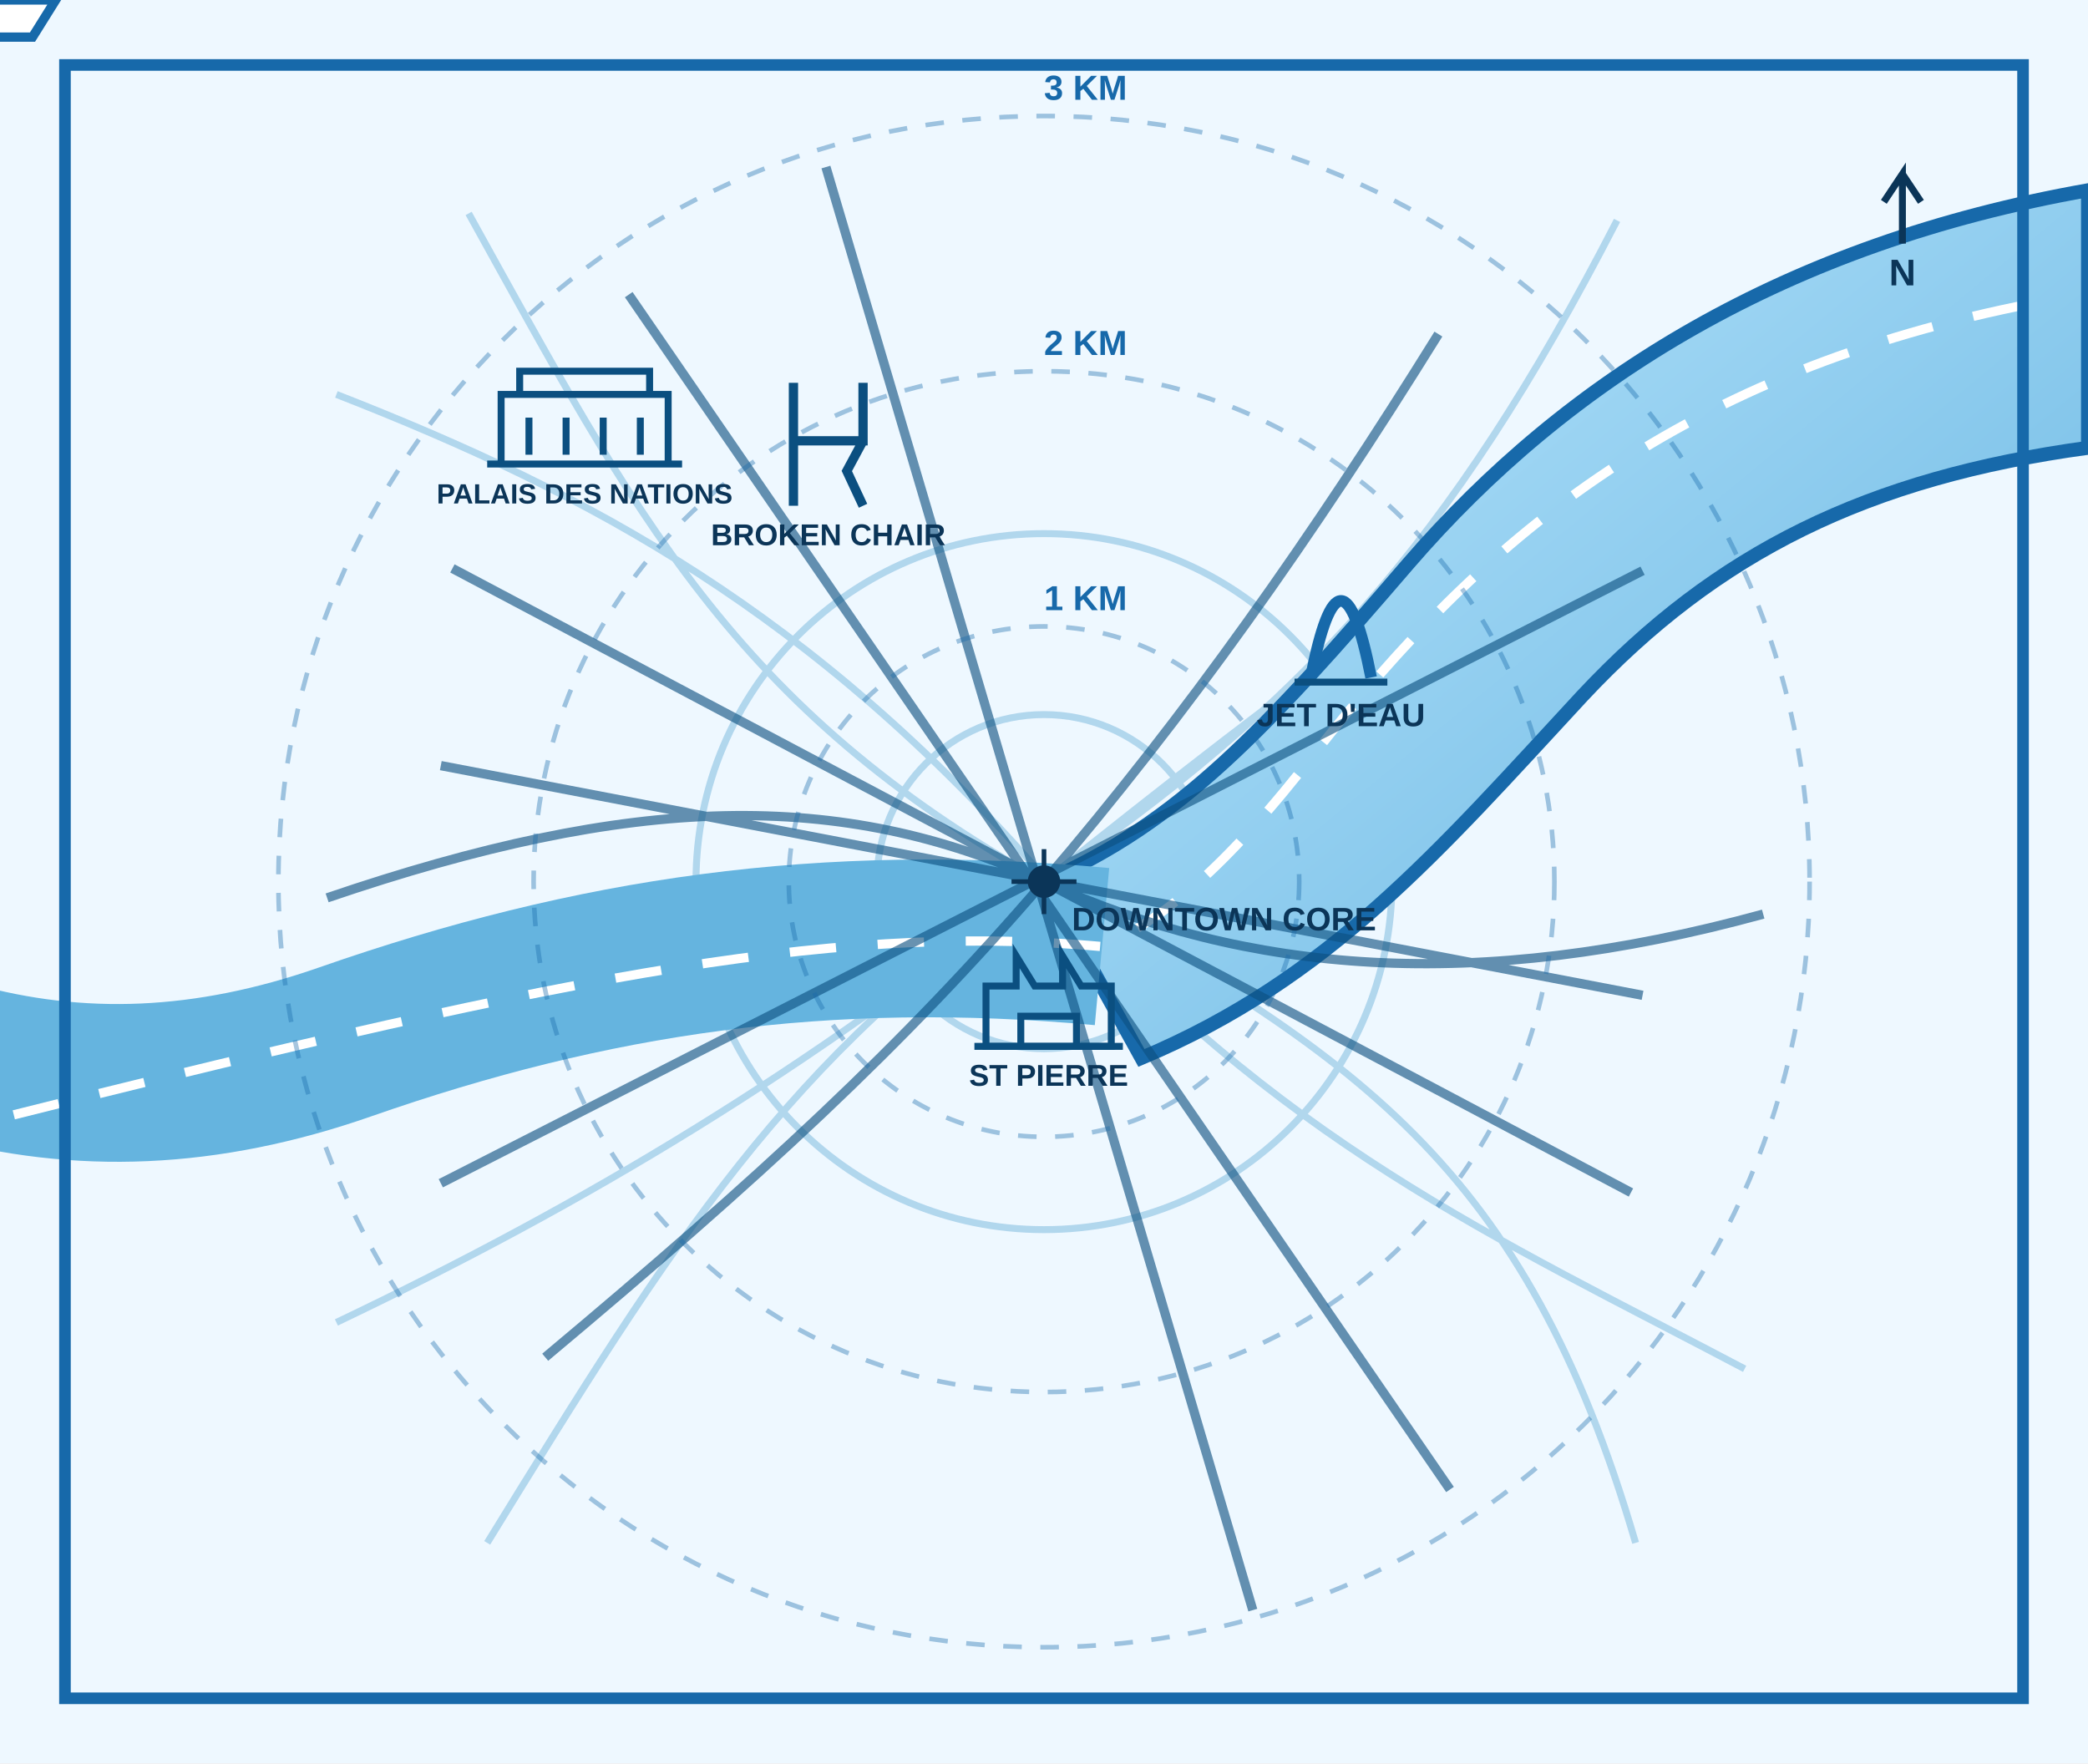
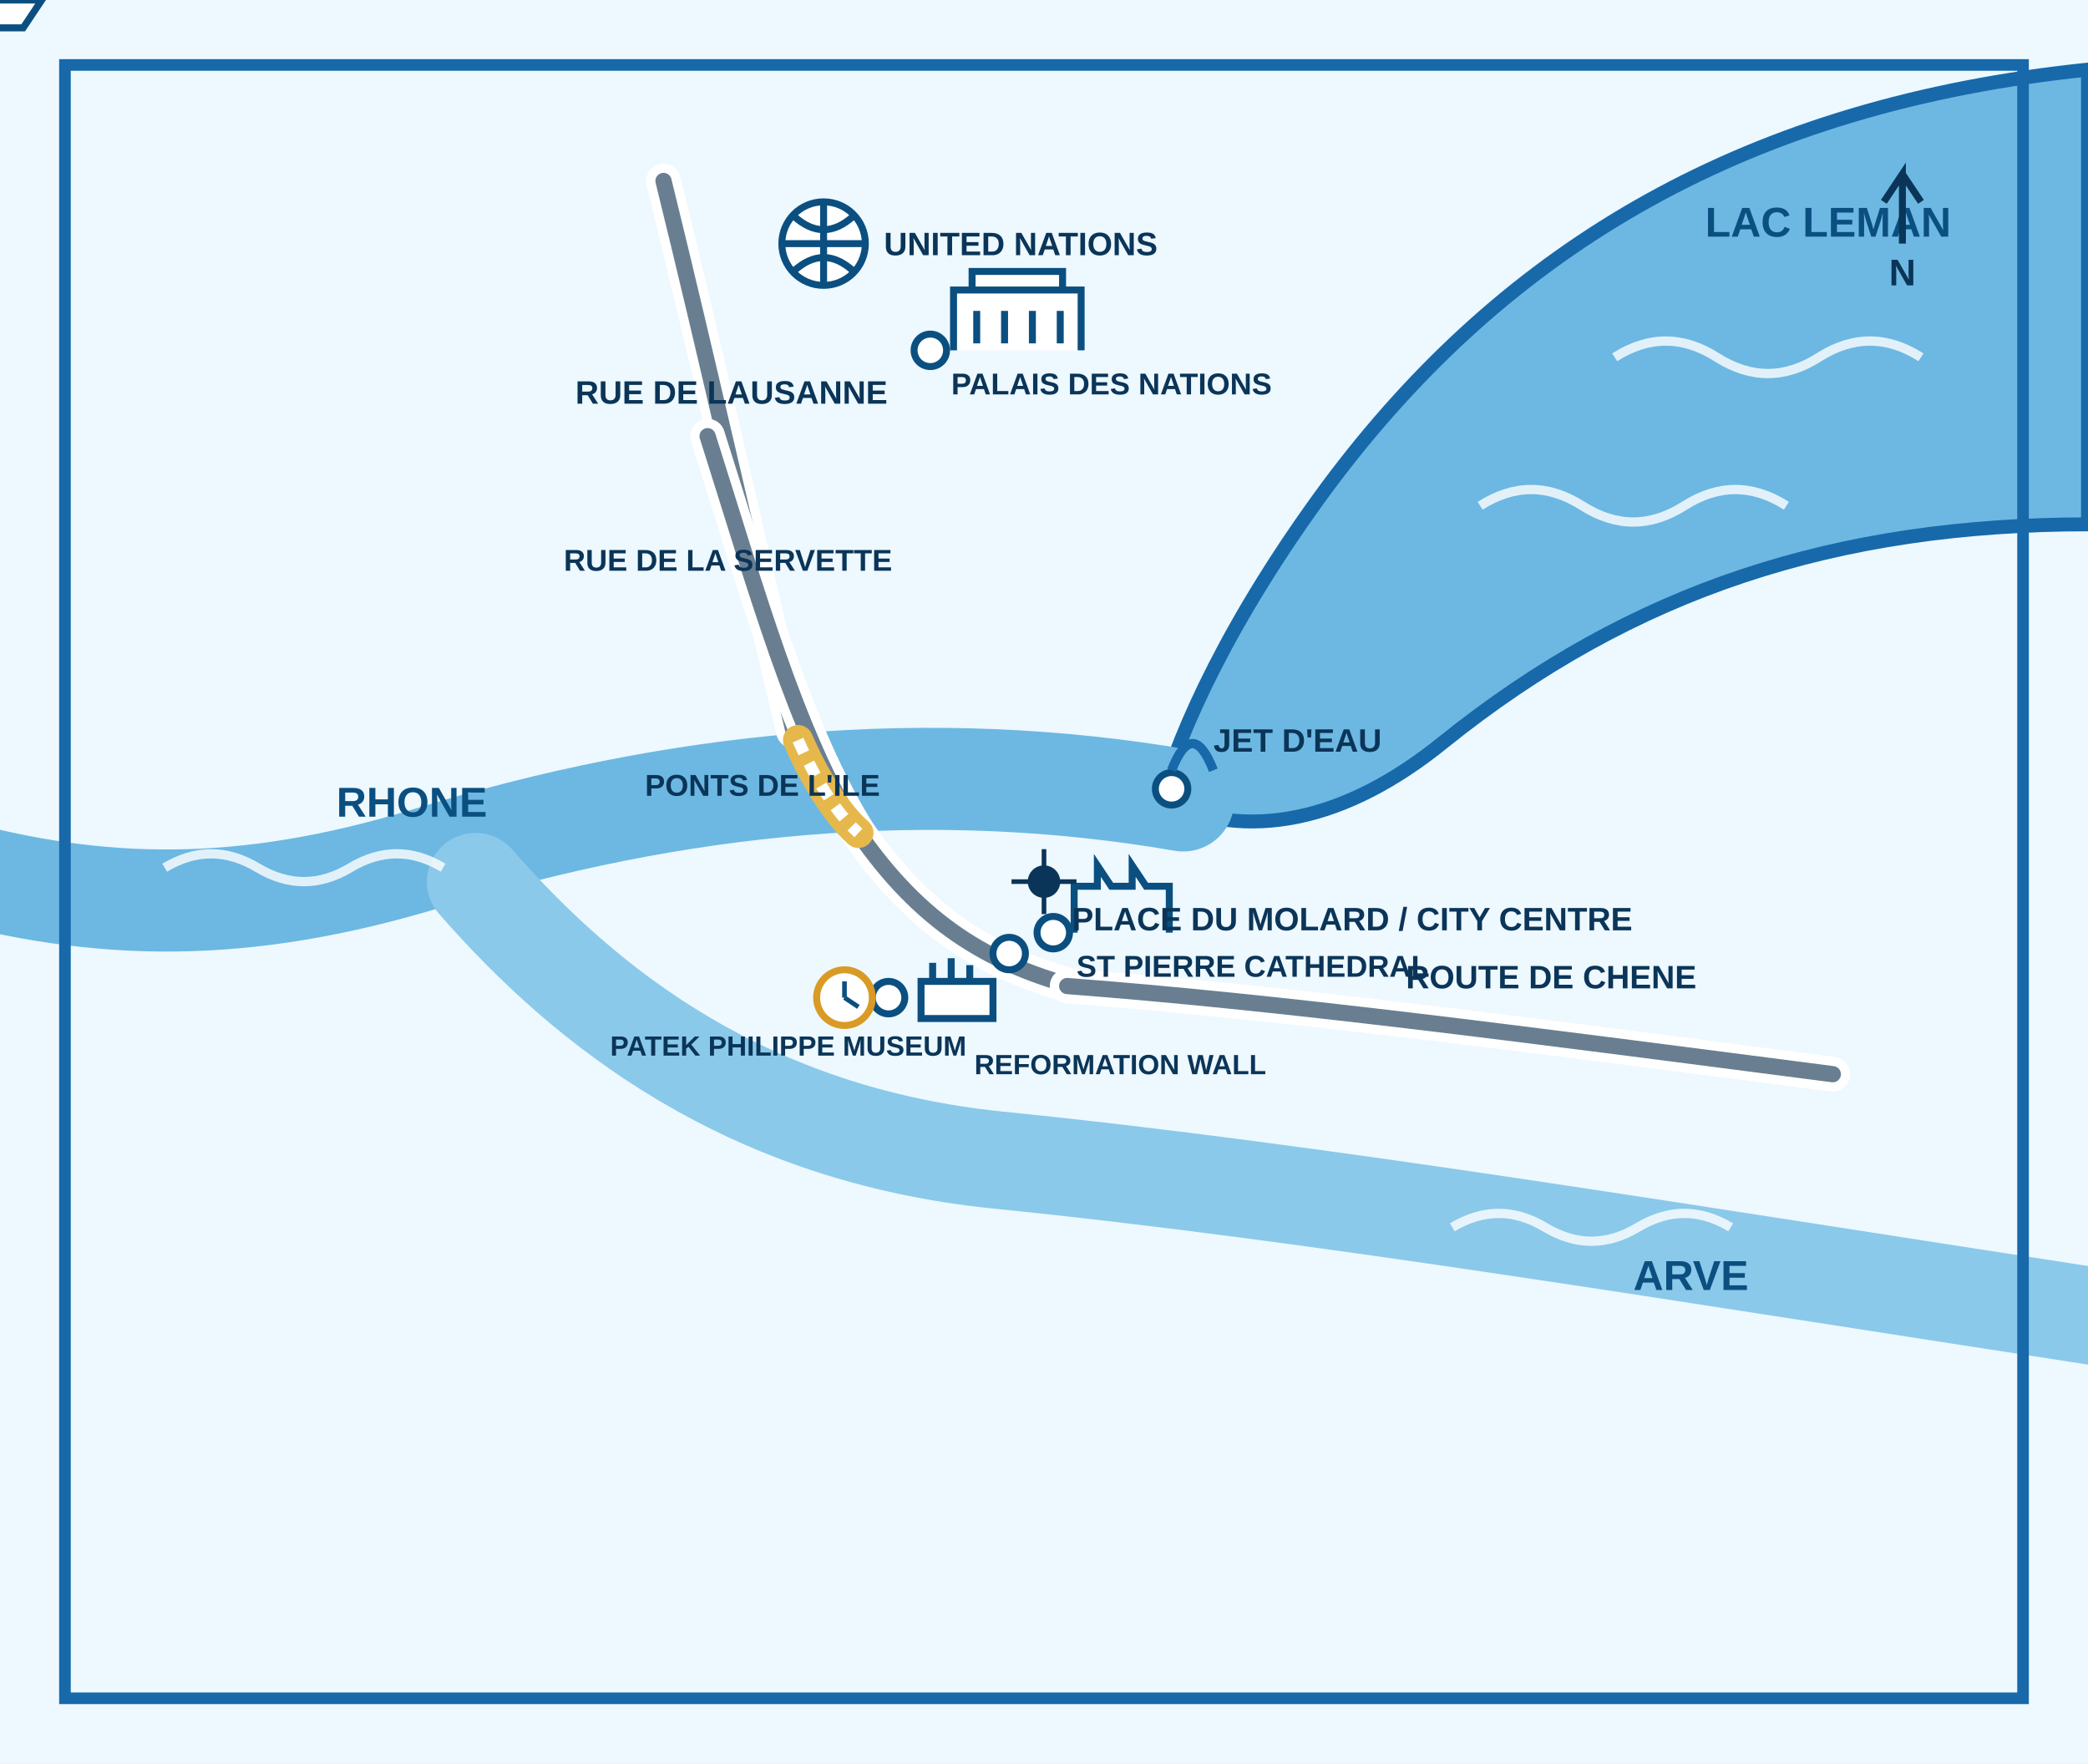
- <svg xmlns="http://www.w3.org/2000/svg" viewBox="0 0 900 760" role="img" aria-labelledby="t d" data-map-radius="3km">
-   <defs>
-     <linearGradient id="w" x1="0" y1="0" x2="1" y2="1">
-       <stop stop-color="#bfe9ff" />
-       <stop offset="1" stop-color="#62b2df" />
-     </linearGradient>
-   </defs>
-   <rect width="900" height="760" fill="#eef8ff" />
-   <g fill="none" stroke="#91c4e4" stroke-width="3" opacity=".65">
-     <path d="M145 170C255 213 350 264 450 378S646 534 752 590M145 570C254 518 347 462 450 380S655 218 760 171M202 92C274 222 316 305 450 380S657 501 705 665M210 665C290 535 339 456 450 380S625 235 697 95" />
-     <circle cx="450" cy="380" r="72" />
-     <circle cx="450" cy="380" r="150" />
+ <svg xmlns="http://www.w3.org/2000/svg" viewBox="0 0 900 760" role="img" aria-labelledby="t d" data-city-centre="Place du Molard" data-centre-lat="46.2034" data-centre-lon="6.14793" data-farthest-km="2.62" data-radius-km="3.7">
+   <rect width="900" height="760" fill="#edf8ff" />
+   <path class="water" d="M900 30C755 45 650 105 572 210 530 267 509 314 500 345 538 363 580 354 622 320 704 254 792 226 900 226Z" fill="#6cb8e2" stroke="#1769aa" stroke-width="6" stroke-linejoin="round" />
+   <path class="water" d="M510 345C400 326 291 337 184 370 105 394 43 393-25 374" fill="none" stroke="#6cb8e2" stroke-width="44" stroke-linecap="round" stroke-linejoin="round" />
+   <path class="water" d="M920 570C724 540 569 514 430 500 322 489 253 435 205 380" fill="none" stroke="#8ac9e9" stroke-width="42" stroke-linecap="round" stroke-linejoin="round" />
+   <g class="water-marks" fill="none" stroke="#fff" stroke-width="4" opacity=".8">
+     <path d="M696 154q22-14 44 0t44 0 44 0M638 218q22-14 44 0t44 0 44 0M71 374q20-12 40 0t40 0 40 0M626 529q20-12 40 0t40 0 40 0" />
  </g>
-   <path d="M900 82C770 105 676 163 607 243c-61 71-99 112-157 137l42 76c81-34 128-89 190-156 58-62 123-94 218-107Z" fill="url(#w)" stroke="#1769aa" stroke-width="6" />
-   <path d="M475 408C355 397 255 412 149 449 89 470 34 472-20 457" fill="none" stroke="#65b4df" stroke-width="68" />
-   <path d="M870 132C720 163 638 234 568 323 527 376 500 397 475 408 354 397 231 424-12 485" fill="none" stroke="#fff" stroke-width="4" stroke-dasharray="20 18">
-     <animate attributeName="stroke-dashoffset" from="0" to="-76" dur="5.2s" repeatCount="indefinite" />
-   </path>
-   <g fill="none" stroke="#0b4f80" stroke-width="4" opacity=".62">
-     <path d="M195 245 703 514M190 330 708 429M190 510 708 246M271 127 625 642M356 72 540 694M141 387C273 342 362 340 450 380S636 428 760 394" />
-     <path d="M235 585C327 508 389 451 450 380S566 231 620 144" />
+   <g fill="#0b4f80" font-family="Arial" font-size="18" font-weight="700">
+     <text x="735" y="102">LAC LEMAN</text>
+     <text x="145" y="352">RHONE</text>
+     <text x="704" y="556">ARVE</text>
  </g>
-   <g>
-     <animateMotion dur="13s" repeatCount="indefinite" path="M788 160C684 202 612 262 548 333" />
-     <path d="M-24 0H24L14 16h-28Z" fill="#fff" stroke="#1769aa" stroke-width="4" />
-     <path d="M0 0v-21l18 21Z" fill="#e6b84b" />
+   <g class="roads" fill="none" stroke-linecap="round" stroke-linejoin="round">
+     <g data-road="Rue de Lausanne">
+       <path d="M286 78C305 155 323 236 342 315" stroke="#fff" stroke-width="15" />
+       <path d="M286 78C305 155 323 236 342 315" stroke="#697f91" stroke-width="7" />
+       <text x="248" y="174" fill="#0b3558" stroke="none" font-family="Arial" font-size="14" font-weight="700">RUE DE LAUSANNE</text>
+     </g>
+     <g data-road="Rue de la Servette and Rue de la Corraterie">
+       <path d="M305 188C326 254 343 316 370 359C397 398 426 415 462 425" stroke="#fff" stroke-width="15" />
+       <path d="M305 188C326 254 343 316 370 359C397 398 426 415 462 425" stroke="#697f91" stroke-width="7" />
+       <text x="243" y="246" fill="#0b3558" stroke="none" font-family="Arial" font-size="13" font-weight="700">RUE DE LA SERVETTE</text>
+     </g>
+     <g data-road="Route de Chene">
+       <path d="M460 425C552 432 651 445 790 463" stroke="#fff" stroke-width="15" />
+       <path d="M460 425C552 432 651 445 790 463" stroke="#697f91" stroke-width="7" />
+       <text x="606" y="426" fill="#0b3558" stroke="none" font-family="Arial" font-size="14" font-weight="700">ROUTE DE CHENE</text>
+     </g>
  </g>
-   <g class="distance-rings" data-extent-km="3" fill="none" stroke="#1769aa" stroke-width="2" stroke-dasharray="8 8" opacity=".38">
-     <circle data-radius-km="1" cx="450" cy="380" r="110" />
-     <circle data-radius-km="2" cx="450" cy="380" r="220" />
-     <circle data-radius-km="3" cx="450" cy="380" r="330" />
+   <g class="bridge" data-name="Ponts de l'Ile">
+     <path d="M344 319C351 335 360 350 370 359" fill="none" stroke="#e6b84b" stroke-width="13" stroke-linecap="round" />
+     <path d="M344 319C351 335 360 350 370 359" fill="none" stroke="#fff" stroke-width="5" stroke-dasharray="6 5" />
+     <text x="278" y="343" fill="#0b3558" font-family="Arial" font-size="13" font-weight="700">PONTS DE L'ILE</text>
  </g>
-   <g fill="#1769aa" font-family="Arial" font-size="15" font-weight="700">
-     <text x="450" y="263">1 KM</text>
-     <text x="450" y="153">2 KM</text>
-     <text x="450" y="43">3 KM</text>
+   <g class="tram" aria-label="Tram on Rue de Lausanne">
+     <rect x="-13" y="-7" width="26" height="14" rx="2" fill="#fff" stroke="#1769aa" stroke-width="3" />
+     <path d="M-6-7 0-14 6-7M-8 1h5m6 0h5" stroke="#1769aa" stroke-width="2" />
+     <animateMotion dur="9s" repeatCount="indefinite" rotate="auto" path="M286 78C305 155 323 236 342 315" />
  </g>
-   <g class="landmark" data-landmark="Jet d'Eau" transform="translate(565 258)">
-     <path d="M0 34Q13-32 26 34" fill="none" stroke="#1769aa" stroke-width="5" />
-     <path d="M-7 36h40" stroke="#0b4f80" stroke-width="3" />
-     <text x="13" y="55" text-anchor="middle" fill="#0b3558" font-family="Arial" font-size="14" font-weight="700">JET D'EAU</text>
+   <g class="tram" aria-label="Tram across Ponts de l'Ile">
+     <rect x="-13" y="-7" width="26" height="14" rx="2" fill="#fff" stroke="#1769aa" stroke-width="3" />
+     <path d="M-6-7 0-14 6-7" stroke="#1769aa" stroke-width="2" />
+     <animateMotion dur="11s" repeatCount="indefinite" rotate="auto" path="M305 188C326 254 343 316 370 359C397 398 426 415 462 425" />
  </g>
-   <g class="landmark" data-landmark="St Pierre Cathedral" transform="translate(420 407)" fill="none" stroke="#0b4f80" stroke-width="3">
-     <path d="M5 44V18h13V5l8 13h12V5l8 13h13v26Z" />
-     <path d="M0 44h64M20 44V31h24v13" />
-     <text x="32" y="61" text-anchor="middle" fill="#0b3558" stroke="none" font-family="Arial" font-size="13" font-weight="700">ST PIERRE</text>
+   <g class="tram" aria-label="Tram on Route de Chene">
+     <rect x="-13" y="-7" width="26" height="14" rx="2" fill="#fff" stroke="#1769aa" stroke-width="3" />
+     <path d="M-6-7 0-14 6-7" stroke="#1769aa" stroke-width="2" />
+     <animateMotion dur="13s" repeatCount="indefinite" rotate="auto" path="M460 425C552 432 651 445 790 463" />
  </g>
-   <g class="landmark" data-landmark="Broken Chair" transform="translate(330 165)" fill="none" stroke="#0b4f80" stroke-width="4">
-     <path d="M12 0v25h30V0M12 25v28M42 25l-7 13 7 15" />
-     <text x="27" y="70" text-anchor="middle" fill="#0b3558" stroke="none" font-family="Arial" font-size="13" font-weight="700">BROKEN CHAIR</text>
+   <g class="passenger-boat" aria-label="Lake Geneva passenger boat">
+     <path d="M-18 0h36L10 12h-20Z" fill="#fff" stroke="#0b4f80" stroke-width="3" />
+     <path d="M0 0v-18l15 18Z" fill="#e6b84b" stroke="#0b4f80" stroke-width="2" />
+     <animateMotion dur="16s" repeatCount="indefinite" rotate="auto" path="M615 245C697 170 786 135 870 132" />
  </g>
-   <g class="landmark" data-landmark="Palais des Nations" transform="translate(210 157)" fill="none" stroke="#0b4f80" stroke-width="3">
-     <path d="M0 43h84M6 43V13h72v30M14 13V3h56v10M18 23v16m16-16v16m16-16v16m16-16v16" />
-     <text x="42" y="60" text-anchor="middle" fill="#0b3558" stroke="none" font-family="Arial" font-size="12" font-weight="700">PALAIS DES NATIONS</text>
+   <g class="organization" data-name="United Nations" transform="translate(355 105)" fill="none" stroke="#0b4f80" stroke-width="3">
+     <circle cx="0" cy="0" r="18" fill="#fff" />
+     <path d="M-18 0h36M0-18v36M-13-12q13 12 26 0M-13 12q13-12 26 0" />
+     <text x="26" y="5" fill="#0b3558" stroke="none" font-family="Arial" font-size="14" font-weight="700">UNITED NATIONS</text>
+   </g>
+   <g class="landmark" data-name="Jet d'Eau" data-lat="46.2074" data-lon="6.1559" transform="translate(505 340)">
+     <circle r="7" fill="#fff" stroke="#0b4f80" stroke-width="3" />
+     <path d="M0-8Q9-31 18-8" fill="none" stroke="#1769aa" stroke-width="4" />
+     <text x="18" y="-16" fill="#0b3558" font-family="Arial" font-size="14" font-weight="700">JET D'EAU</text>
+   </g>
+   <g class="landmark" data-name="St Pierre Cathedral" data-lat="46.2012" data-lon="6.1485" transform="translate(454 402)">
+     <circle r="7" fill="#fff" stroke="#0b4f80" stroke-width="3" />
+     <path d="M9 0V-20h10v-9l6 9h9v-9l6 9h10V0" fill="none" stroke="#0b4f80" stroke-width="3" />
+     <text x="10" y="19" fill="#0b3558" font-family="Arial" font-size="13" font-weight="700">ST PIERRE CATHEDRAL</text>
+   </g>
+   <g class="landmark" data-name="Patek Philippe Museum" data-lat="46.1983" data-lon="6.1382" transform="translate(383 430)">
+     <circle r="7" fill="#fff" stroke="#0b4f80" stroke-width="3" />
+     <circle cx="-19" cy="0" r="12" fill="#fff" stroke="#d99b25" stroke-width="3" />
+     <path d="M-19 0v-7m0 7 6 4" stroke="#0b4f80" stroke-width="2" />
+     <text x="-120" y="25" fill="#0b3558" font-family="Arial" font-size="12" font-weight="700">PATEK PHILIPPE MUSEUM</text>
+   </g>
+   <g class="landmark" data-name="Reformation Wall" data-lat="46.20025" data-lon="6.1457" transform="translate(435 411)">
+     <circle r="7" fill="#fff" stroke="#0b4f80" stroke-width="3" />
+     <path d="M-38 12h31v16h-31Zm5 0V4m8 8V2m8 10V5" fill="#fff" stroke="#0b4f80" stroke-width="3" />
+     <text x="-15" y="52" fill="#0b3558" font-family="Arial" font-size="12" font-weight="700">REFORMATION WALL</text>
+   </g>
+   <g class="landmark" data-name="Palais des Nations" data-lat="46.22651" data-lon="6.14084" transform="translate(401 151)">
+     <circle r="7" fill="#fff" stroke="#0b4f80" stroke-width="3" />
+     <path d="M10 0v-26h55V0M18-26v-8h39v8M20-17v14m12-14v14m12-14v14m12-14v14" fill="#fff" stroke="#0b4f80" stroke-width="3" />
+     <text x="9" y="19" fill="#0b3558" font-family="Arial" font-size="13" font-weight="700">PALAIS DES NATIONS</text>
  </g>
  <g transform="translate(450 380)" fill="#0b3558">
    <circle r="7" />
    <path d="M-14 0H14M0-14V14" stroke="#0b3558" stroke-width="2" />
-     <text x="12" y="21" font-family="Arial" font-size="14" font-weight="700">DOWNTOWN CORE</text>
+     <text x="12" y="21" font-family="Arial" font-size="14" font-weight="700">PLACE DU MOLARD / CITY CENTRE</text>
  </g>
  <g transform="translate(820 75)" fill="none" stroke="#0b3558" stroke-width="3">
    <path d="M0 30V0l-8 12M0 0l8 12" />
    <text x="0" y="48" text-anchor="middle" fill="#0b3558" stroke="none" font-family="Arial" font-size="16" font-weight="700">N</text>
  </g>
  <path d="M28 28h844v704H28Z" fill="none" stroke="#1769aa" stroke-width="5" />
</svg>
